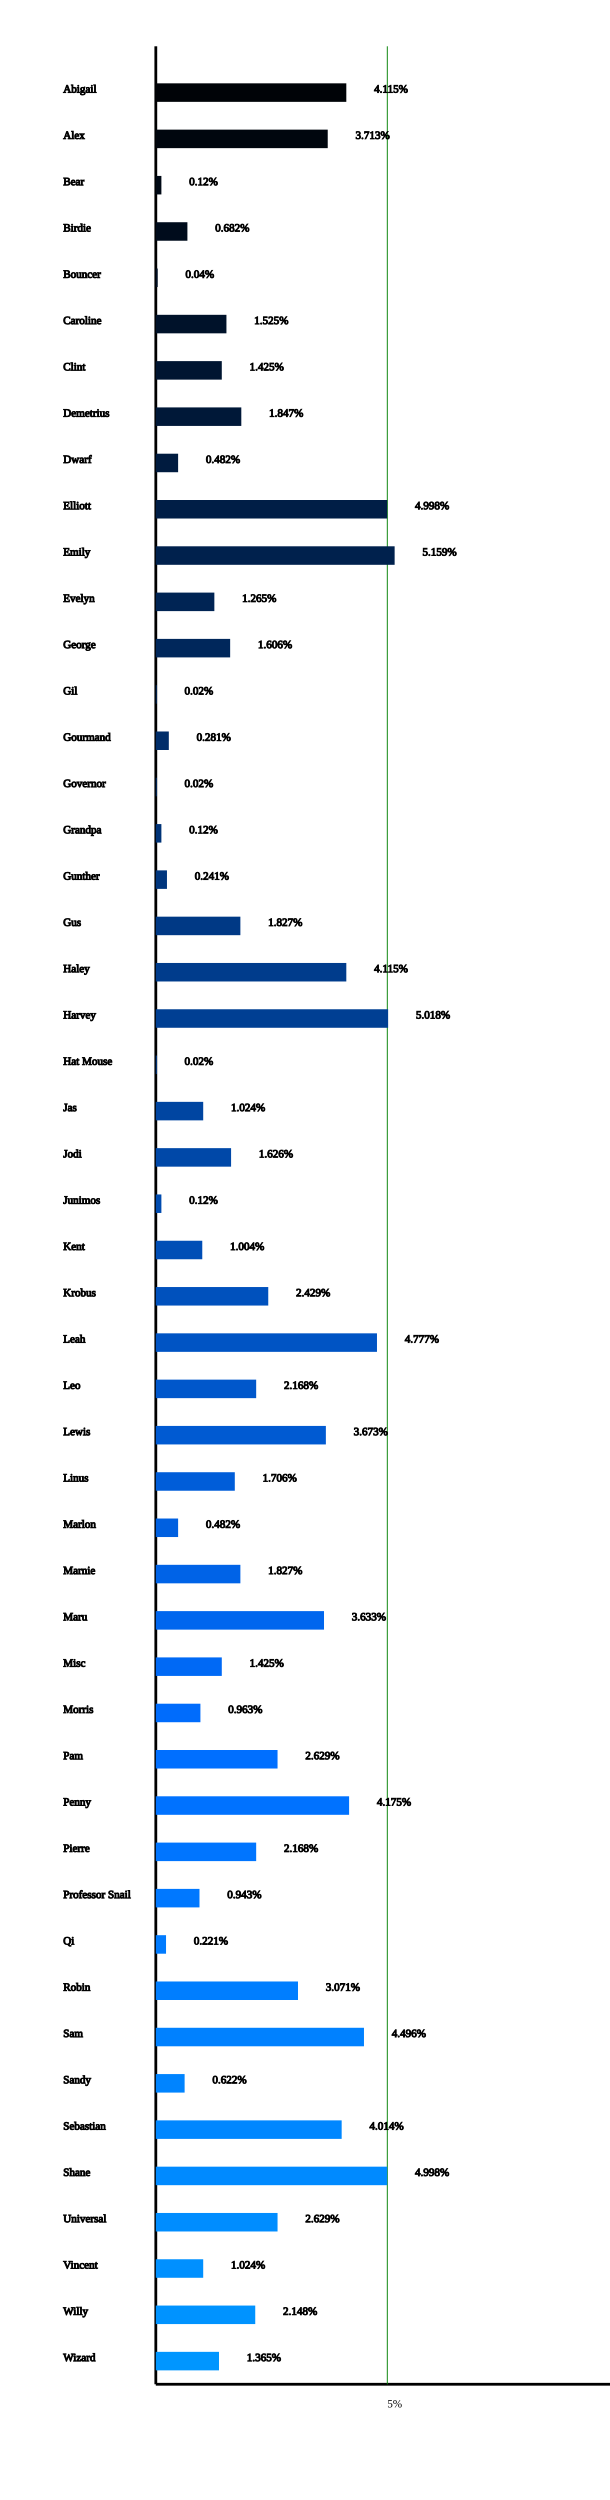
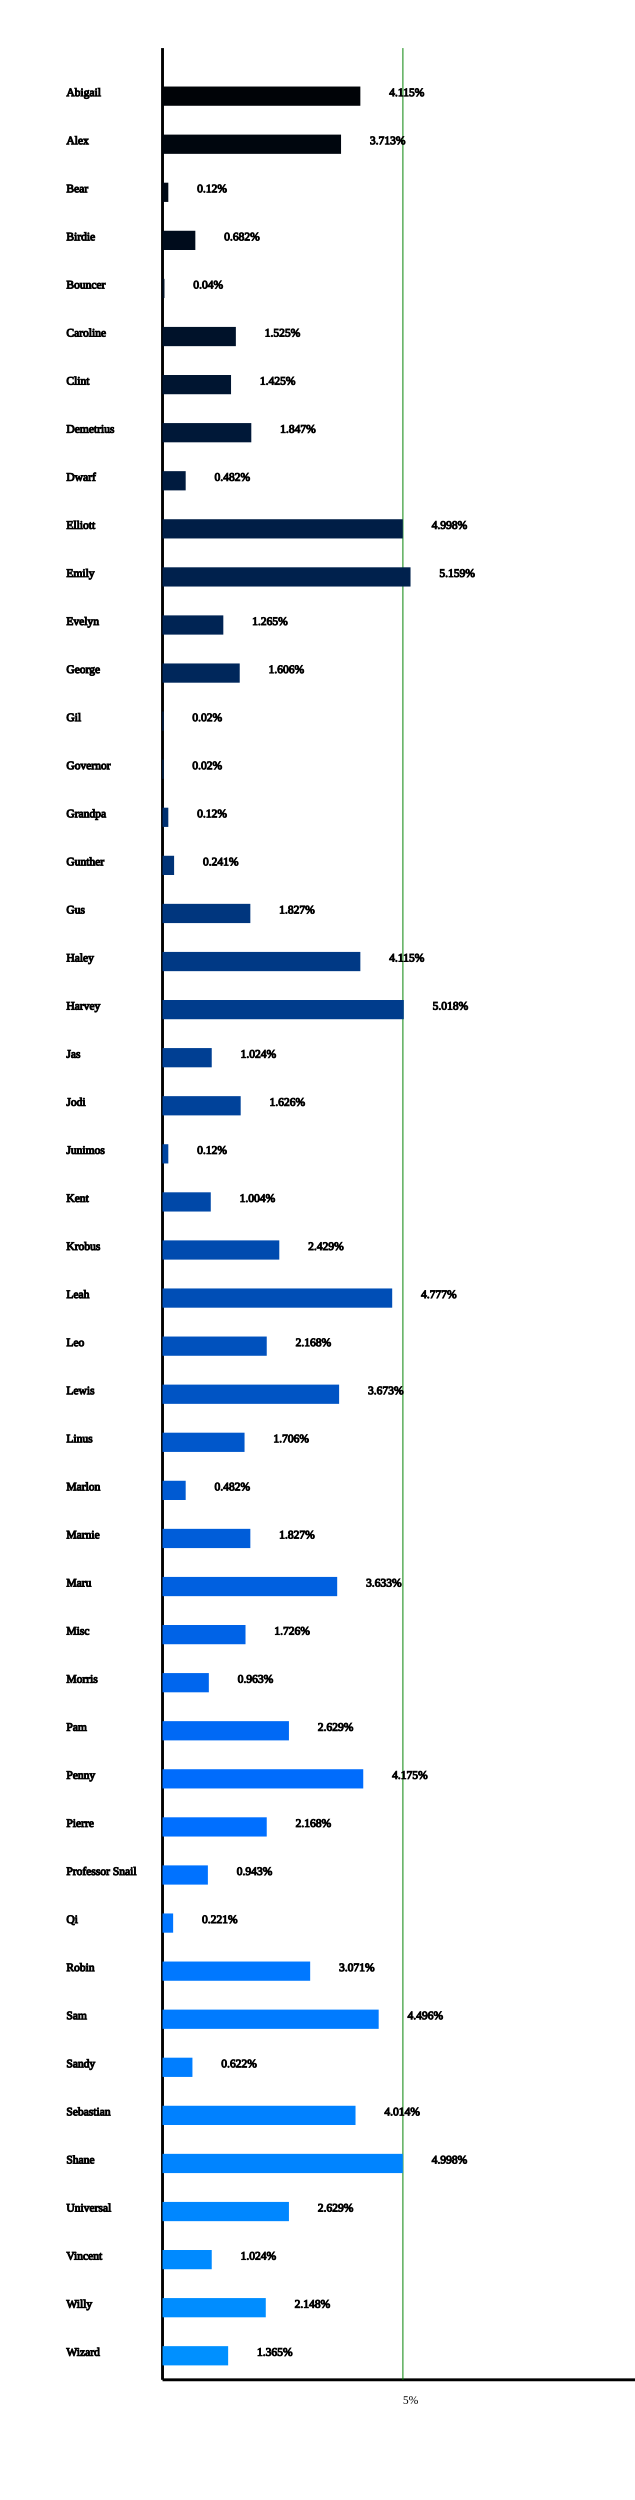
- <svg xmlns="http://www.w3.org/2000/svg" width="100%" height="2700" overflow-y="scroll">
+ <svg xmlns="http://www.w3.org/2000/svg" width="100%" height="2600" overflow-y="scroll">
  <g transform="translate(150, 50)">
-     <line x1="0" y1="2525" x2="500" y2="2525" stroke="black" stroke-width="3" />
-     <line x1="0" y1="2525" x2="0" y2="0" stroke="black" stroke-width="3" />
-     <line x1="250" y1="0" x2="250" y2="2525" stroke="green" stroke-width="1" />
-     <line x1="500" y1="0" x2="500" y2="2525" stroke="green" stroke-width="1" />
-     <text x="250" y="2550">5%</text>
-     <text x="500" y="2550">10%</text>
+     <line x1="0" y1="2425" x2="500" y2="2425" stroke="black" stroke-width="3" />
+     <line x1="0" y1="2425" x2="0" y2="0" stroke="black" stroke-width="3" />
+     <line x1="250" y1="0" x2="250" y2="2425" stroke="green" stroke-width="1" />
+     <line x1="500" y1="0" x2="500" y2="2425" stroke="green" stroke-width="1" />
+     <text x="250" y="2450">5%</text>
+     <text x="500" y="2450">10%</text>
  </g>
  <g transform="translate(150, 50)">
    <g id="Abigail">
      <line x1="0" y1="50" x2="205.741" y2="50" stroke="rgb(0, 3, 7)" stroke-width="20" />
      <text x="-100" y="50" stroke="black">Abigail</text>
      <text x="235.741" y="50" stroke="black">4.115%</text>
    </g>
    <g id="Alex">
      <line x1="0" y1="100" x2="185.668" y2="100" stroke="rgb(0, 6, 14)" stroke-width="20" />
      <text x="-100" y="100" stroke="black">Alex</text>
      <text x="215.668" y="100" stroke="black">3.713%</text>
    </g>
    <g id="Bear">
      <line x1="0" y1="150" x2="6.022" y2="150" stroke="rgb(0, 9, 21)" stroke-width="20" />
      <text x="-100" y="150" stroke="black">Bear</text>
      <text x="36.022" y="150" stroke="black">0.12%</text>
    </g>
    <g id="Birdie">
      <line x1="0" y1="200" x2="34.123" y2="200" stroke="rgb(0, 12, 28)" stroke-width="20" />
      <text x="-100" y="200" stroke="black">Birdie</text>
      <text x="64.123" y="200" stroke="black">0.682%</text>
    </g>
    <g id="Bouncer">
      <line x1="0" y1="250" x2="2.007" y2="250" stroke="rgb(0, 15, 35)" stroke-width="20" />
      <text x="-100" y="250" stroke="black">Bouncer</text>
      <text x="32.007" y="250" stroke="black">0.04%</text>
    </g>
    <g id="Caroline">
      <line x1="0" y1="300" x2="76.275" y2="300" stroke="rgb(0, 18, 42)" stroke-width="20" />
      <text x="-100" y="300" stroke="black">Caroline</text>
      <text x="106.275" y="300" stroke="black">1.525%</text>
    </g>
    <g id="Clint">
      <line x1="0" y1="350" x2="71.257" y2="350" stroke="rgb(0, 21, 49)" stroke-width="20" />
      <text x="-100" y="350" stroke="black">Clint</text>
      <text x="101.257" y="350" stroke="black">1.425%</text>
    </g>
    <g id="Demetrius">
      <line x1="0" y1="400" x2="92.332" y2="400" stroke="rgb(0, 24, 56)" stroke-width="20" />
      <text x="-100" y="400" stroke="black">Demetrius</text>
      <text x="122.332" y="400" stroke="black">1.847%</text>
    </g>
    <g id="Dwarf">
      <line x1="0" y1="450" x2="24.087" y2="450" stroke="rgb(0, 27, 63)" stroke-width="20" />
      <text x="-100" y="450" stroke="black">Dwarf</text>
      <text x="54.087" y="450" stroke="black">0.482%</text>
    </g>
    <g id="Elliott">
      <line x1="0" y1="500" x2="249.9" y2="500" stroke="rgb(0, 30, 70)" stroke-width="20" />
      <text x="-100" y="500" stroke="black">Elliott</text>
      <text x="279.9" y="500" stroke="black">4.998%</text>
    </g>
    <g id="Emily">
      <line x1="0" y1="550" x2="257.929" y2="550" stroke="rgb(0, 33, 77)" stroke-width="20" />
      <text x="-100" y="550" stroke="black">Emily</text>
      <text x="287.929" y="550" stroke="black">5.159%</text>
    </g>
    <g id="Evelyn">
      <line x1="0" y1="600" x2="63.228" y2="600" stroke="rgb(0, 36, 84)" stroke-width="20" />
      <text x="-100" y="600" stroke="black">Evelyn</text>
      <text x="93.228" y="600" stroke="black">1.265%</text>
    </g>
    <g id="George">
      <line x1="0" y1="650" x2="80.289" y2="650" stroke="rgb(0, 39, 91)" stroke-width="20" />
      <text x="-100" y="650" stroke="black">George</text>
      <text x="110.289" y="650" stroke="black">1.606%</text>
    </g>
    <g id="Gil">
      <line x1="0" y1="700" x2="1.004" y2="700" stroke="rgb(0, 42, 98)" stroke-width="20" />
      <text x="-100" y="700" stroke="black">Gil</text>
      <text x="31.004" y="700" stroke="black">0.02%</text>
    </g>
-     <g id="Gourmand">
-       <line x1="0" y1="750" x2="14.051" y2="750" stroke="rgb(0, 45, 105)" stroke-width="20" />
-       <text x="-100" y="750" stroke="black">Gourmand</text>
-       <text x="44.051" y="750" stroke="black">0.281%</text>
-     </g>
    <g id="Governor">
-       <line x1="0" y1="800" x2="1.004" y2="800" stroke="rgb(0, 48, 112)" stroke-width="20" />
-       <text x="-100" y="800" stroke="black">Governor</text>
-       <text x="31.004" y="800" stroke="black">0.02%</text>
+       <line x1="0" y1="750" x2="1.004" y2="750" stroke="rgb(0, 45, 105)" stroke-width="20" />
+       <text x="-100" y="750" stroke="black">Governor</text>
+       <text x="31.004" y="750" stroke="black">0.02%</text>
    </g>
    <g id="Grandpa">
-       <line x1="0" y1="850" x2="6.022" y2="850" stroke="rgb(0, 51, 119)" stroke-width="20" />
-       <text x="-100" y="850" stroke="black">Grandpa</text>
-       <text x="36.022" y="850" stroke="black">0.12%</text>
+       <line x1="0" y1="800" x2="6.022" y2="800" stroke="rgb(0, 48, 112)" stroke-width="20" />
+       <text x="-100" y="800" stroke="black">Grandpa</text>
+       <text x="36.022" y="800" stroke="black">0.12%</text>
    </g>
    <g id="Gunther">
-       <line x1="0" y1="900" x2="12.043" y2="900" stroke="rgb(0, 54, 126)" stroke-width="20" />
-       <text x="-100" y="900" stroke="black">Gunther</text>
-       <text x="42.043" y="900" stroke="black">0.241%</text>
+       <line x1="0" y1="850" x2="12.043" y2="850" stroke="rgb(0, 51, 119)" stroke-width="20" />
+       <text x="-100" y="850" stroke="black">Gunther</text>
+       <text x="42.043" y="850" stroke="black">0.241%</text>
    </g>
    <g id="Gus">
-       <line x1="0" y1="950" x2="91.329" y2="950" stroke="rgb(0, 57, 133)" stroke-width="20" />
-       <text x="-100" y="950" stroke="black">Gus</text>
-       <text x="121.329" y="950" stroke="black">1.827%</text>
+       <line x1="0" y1="900" x2="91.329" y2="900" stroke="rgb(0, 54, 126)" stroke-width="20" />
+       <text x="-100" y="900" stroke="black">Gus</text>
+       <text x="121.329" y="900" stroke="black">1.827%</text>
    </g>
    <g id="Haley">
-       <line x1="0" y1="1000" x2="205.741" y2="1000" stroke="rgb(0, 60, 140)" stroke-width="20" />
-       <text x="-100" y="1000" stroke="black">Haley</text>
-       <text x="235.741" y="1000" stroke="black">4.115%</text>
+       <line x1="0" y1="950" x2="205.741" y2="950" stroke="rgb(0, 57, 133)" stroke-width="20" />
+       <text x="-100" y="950" stroke="black">Haley</text>
+       <text x="235.741" y="950" stroke="black">4.115%</text>
    </g>
    <g id="Harvey">
-       <line x1="0" y1="1050" x2="250.903" y2="1050" stroke="rgb(0, 63, 147)" stroke-width="20" />
-       <text x="-100" y="1050" stroke="black">Harvey</text>
-       <text x="280.903" y="1050" stroke="black">5.018%</text>
-     </g>
-     <g id="Hat Mouse">
-       <line x1="0" y1="1100" x2="1.004" y2="1100" stroke="rgb(0, 66, 154)" stroke-width="20" />
-       <text x="-100" y="1100" stroke="black">Hat Mouse</text>
-       <text x="31.004" y="1100" stroke="black">0.02%</text>
+       <line x1="0" y1="1000" x2="250.903" y2="1000" stroke="rgb(0, 60, 140)" stroke-width="20" />
+       <text x="-100" y="1000" stroke="black">Harvey</text>
+       <text x="280.903" y="1000" stroke="black">5.018%</text>
    </g>
    <g id="Jas">
-       <line x1="0" y1="1150" x2="51.184" y2="1150" stroke="rgb(0, 69, 161)" stroke-width="20" />
-       <text x="-100" y="1150" stroke="black">Jas</text>
-       <text x="81.184" y="1150" stroke="black">1.024%</text>
+       <line x1="0" y1="1050" x2="51.184" y2="1050" stroke="rgb(0, 63, 147)" stroke-width="20" />
+       <text x="-100" y="1050" stroke="black">Jas</text>
+       <text x="81.184" y="1050" stroke="black">1.024%</text>
    </g>
    <g id="Jodi">
-       <line x1="0" y1="1200" x2="81.293" y2="1200" stroke="rgb(0, 72, 168)" stroke-width="20" />
-       <text x="-100" y="1200" stroke="black">Jodi</text>
-       <text x="111.293" y="1200" stroke="black">1.626%</text>
+       <line x1="0" y1="1100" x2="81.293" y2="1100" stroke="rgb(0, 66, 154)" stroke-width="20" />
+       <text x="-100" y="1100" stroke="black">Jodi</text>
+       <text x="111.293" y="1100" stroke="black">1.626%</text>
    </g>
    <g id="Junimos">
-       <line x1="0" y1="1250" x2="6.022" y2="1250" stroke="rgb(0, 75, 175)" stroke-width="20" />
-       <text x="-100" y="1250" stroke="black">Junimos</text>
-       <text x="36.022" y="1250" stroke="black">0.12%</text>
+       <line x1="0" y1="1150" x2="6.022" y2="1150" stroke="rgb(0, 69, 161)" stroke-width="20" />
+       <text x="-100" y="1150" stroke="black">Junimos</text>
+       <text x="36.022" y="1150" stroke="black">0.12%</text>
    </g>
    <g id="Kent">
-       <line x1="0" y1="1300" x2="50.181" y2="1300" stroke="rgb(0, 78, 182)" stroke-width="20" />
-       <text x="-100" y="1300" stroke="black">Kent</text>
-       <text x="80.181" y="1300" stroke="black">1.004%</text>
+       <line x1="0" y1="1200" x2="50.181" y2="1200" stroke="rgb(0, 72, 168)" stroke-width="20" />
+       <text x="-100" y="1200" stroke="black">Kent</text>
+       <text x="80.181" y="1200" stroke="black">1.004%</text>
    </g>
    <g id="Krobus">
-       <line x1="0" y1="1350" x2="121.437" y2="1350" stroke="rgb(0, 81, 189)" stroke-width="20" />
-       <text x="-100" y="1350" stroke="black">Krobus</text>
-       <text x="151.437" y="1350" stroke="black">2.429%</text>
+       <line x1="0" y1="1250" x2="121.437" y2="1250" stroke="rgb(0, 75, 175)" stroke-width="20" />
+       <text x="-100" y="1250" stroke="black">Krobus</text>
+       <text x="151.437" y="1250" stroke="black">2.429%</text>
    </g>
    <g id="Leah">
-       <line x1="0" y1="1400" x2="238.86" y2="1400" stroke="rgb(0, 84, 196)" stroke-width="20" />
-       <text x="-100" y="1400" stroke="black">Leah</text>
-       <text x="268.86" y="1400" stroke="black">4.777%</text>
+       <line x1="0" y1="1300" x2="238.86" y2="1300" stroke="rgb(0, 78, 182)" stroke-width="20" />
+       <text x="-100" y="1300" stroke="black">Leah</text>
+       <text x="268.86" y="1300" stroke="black">4.777%</text>
    </g>
    <g id="Leo">
-       <line x1="0" y1="1450" x2="108.39" y2="1450" stroke="rgb(0, 87, 203)" stroke-width="20" />
-       <text x="-100" y="1450" stroke="black">Leo</text>
-       <text x="138.39" y="1450" stroke="black">2.168%</text>
+       <line x1="0" y1="1350" x2="108.39" y2="1350" stroke="rgb(0, 81, 189)" stroke-width="20" />
+       <text x="-100" y="1350" stroke="black">Leo</text>
+       <text x="138.39" y="1350" stroke="black">2.168%</text>
    </g>
    <g id="Lewis">
-       <line x1="0" y1="1500" x2="183.661" y2="1500" stroke="rgb(0, 90, 210)" stroke-width="20" />
-       <text x="-100" y="1500" stroke="black">Lewis</text>
-       <text x="213.661" y="1500" stroke="black">3.673%</text>
+       <line x1="0" y1="1400" x2="183.661" y2="1400" stroke="rgb(0, 84, 196)" stroke-width="20" />
+       <text x="-100" y="1400" stroke="black">Lewis</text>
+       <text x="213.661" y="1400" stroke="black">3.673%</text>
    </g>
    <g id="Linus">
-       <line x1="0" y1="1550" x2="85.307" y2="1550" stroke="rgb(0, 93, 217)" stroke-width="20" />
-       <text x="-100" y="1550" stroke="black">Linus</text>
-       <text x="115.307" y="1550" stroke="black">1.706%</text>
+       <line x1="0" y1="1450" x2="85.307" y2="1450" stroke="rgb(0, 87, 203)" stroke-width="20" />
+       <text x="-100" y="1450" stroke="black">Linus</text>
+       <text x="115.307" y="1450" stroke="black">1.706%</text>
    </g>
    <g id="Marlon">
-       <line x1="0" y1="1600" x2="24.087" y2="1600" stroke="rgb(0, 96, 224)" stroke-width="20" />
-       <text x="-100" y="1600" stroke="black">Marlon</text>
-       <text x="54.087" y="1600" stroke="black">0.482%</text>
+       <line x1="0" y1="1500" x2="24.087" y2="1500" stroke="rgb(0, 90, 210)" stroke-width="20" />
+       <text x="-100" y="1500" stroke="black">Marlon</text>
+       <text x="54.087" y="1500" stroke="black">0.482%</text>
    </g>
    <g id="Marnie">
-       <line x1="0" y1="1650" x2="91.329" y2="1650" stroke="rgb(0, 99, 231)" stroke-width="20" />
-       <text x="-100" y="1650" stroke="black">Marnie</text>
-       <text x="121.329" y="1650" stroke="black">1.827%</text>
+       <line x1="0" y1="1550" x2="91.329" y2="1550" stroke="rgb(0, 93, 217)" stroke-width="20" />
+       <text x="-100" y="1550" stroke="black">Marnie</text>
+       <text x="121.329" y="1550" stroke="black">1.827%</text>
    </g>
    <g id="Maru">
-       <line x1="0" y1="1700" x2="181.654" y2="1700" stroke="rgb(0, 102, 238)" stroke-width="20" />
-       <text x="-100" y="1700" stroke="black">Maru</text>
-       <text x="211.654" y="1700" stroke="black">3.633%</text>
+       <line x1="0" y1="1600" x2="181.654" y2="1600" stroke="rgb(0, 96, 224)" stroke-width="20" />
+       <text x="-100" y="1600" stroke="black">Maru</text>
+       <text x="211.654" y="1600" stroke="black">3.633%</text>
    </g>
    <g id="Misc">
-       <line x1="0" y1="1750" x2="71.257" y2="1750" stroke="rgb(0, 105, 245)" stroke-width="20" />
-       <text x="-100" y="1750" stroke="black">Misc</text>
-       <text x="101.257" y="1750" stroke="black">1.425%</text>
+       <line x1="0" y1="1650" x2="86.311" y2="1650" stroke="rgb(0, 99, 231)" stroke-width="20" />
+       <text x="-100" y="1650" stroke="black">Misc</text>
+       <text x="116.311" y="1650" stroke="black">1.726%</text>
    </g>
    <g id="Morris">
-       <line x1="0" y1="1800" x2="48.173" y2="1800" stroke="rgb(0, 108, 252)" stroke-width="20" />
-       <text x="-100" y="1800" stroke="black">Morris</text>
-       <text x="78.173" y="1800" stroke="black">0.963%</text>
+       <line x1="0" y1="1700" x2="48.173" y2="1700" stroke="rgb(0, 102, 238)" stroke-width="20" />
+       <text x="-100" y="1700" stroke="black">Morris</text>
+       <text x="78.173" y="1700" stroke="black">0.963%</text>
    </g>
    <g id="Pam">
-       <line x1="0" y1="1850" x2="131.473" y2="1850" stroke="rgb(0, 111, 259)" stroke-width="20" />
-       <text x="-100" y="1850" stroke="black">Pam</text>
-       <text x="161.473" y="1850" stroke="black">2.629%</text>
+       <line x1="0" y1="1750" x2="131.473" y2="1750" stroke="rgb(0, 105, 245)" stroke-width="20" />
+       <text x="-100" y="1750" stroke="black">Pam</text>
+       <text x="161.473" y="1750" stroke="black">2.629%</text>
    </g>
    <g id="Penny">
-       <line x1="0" y1="1900" x2="208.752" y2="1900" stroke="rgb(0, 114, 266)" stroke-width="20" />
-       <text x="-100" y="1900" stroke="black">Penny</text>
-       <text x="238.752" y="1900" stroke="black">4.175%</text>
+       <line x1="0" y1="1800" x2="208.752" y2="1800" stroke="rgb(0, 108, 252)" stroke-width="20" />
+       <text x="-100" y="1800" stroke="black">Penny</text>
+       <text x="238.752" y="1800" stroke="black">4.175%</text>
    </g>
    <g id="Pierre">
-       <line x1="0" y1="1950" x2="108.39" y2="1950" stroke="rgb(0, 117, 273)" stroke-width="20" />
-       <text x="-100" y="1950" stroke="black">Pierre</text>
-       <text x="138.39" y="1950" stroke="black">2.168%</text>
+       <line x1="0" y1="1850" x2="108.39" y2="1850" stroke="rgb(0, 111, 259)" stroke-width="20" />
+       <text x="-100" y="1850" stroke="black">Pierre</text>
+       <text x="138.39" y="1850" stroke="black">2.168%</text>
    </g>
    <g id="Professor Snail">
-       <line x1="0" y1="2000" x2="47.17" y2="2000" stroke="rgb(0, 120, 280)" stroke-width="20" />
-       <text x="-100" y="2000" stroke="black">Professor Snail</text>
-       <text x="77.17" y="2000" stroke="black">0.943%</text>
+       <line x1="0" y1="1900" x2="47.17" y2="1900" stroke="rgb(0, 114, 266)" stroke-width="20" />
+       <text x="-100" y="1900" stroke="black">Professor Snail</text>
+       <text x="77.17" y="1900" stroke="black">0.943%</text>
    </g>
    <g id="Qi">
-       <line x1="0" y1="2050" x2="11.04" y2="2050" stroke="rgb(0, 123, 287)" stroke-width="20" />
-       <text x="-100" y="2050" stroke="black">Qi</text>
-       <text x="41.04" y="2050" stroke="black">0.221%</text>
+       <line x1="0" y1="1950" x2="11.04" y2="1950" stroke="rgb(0, 117, 273)" stroke-width="20" />
+       <text x="-100" y="1950" stroke="black">Qi</text>
+       <text x="41.04" y="1950" stroke="black">0.221%</text>
    </g>
    <g id="Robin">
-       <line x1="0" y1="2100" x2="153.553" y2="2100" stroke="rgb(0, 126, 294)" stroke-width="20" />
-       <text x="-100" y="2100" stroke="black">Robin</text>
-       <text x="183.553" y="2100" stroke="black">3.071%</text>
+       <line x1="0" y1="2000" x2="153.553" y2="2000" stroke="rgb(0, 120, 280)" stroke-width="20" />
+       <text x="-100" y="2000" stroke="black">Robin</text>
+       <text x="183.553" y="2000" stroke="black">3.071%</text>
    </g>
    <g id="Sam">
-       <line x1="0" y1="2150" x2="224.809" y2="2150" stroke="rgb(0, 129, 301)" stroke-width="20" />
-       <text x="-100" y="2150" stroke="black">Sam</text>
-       <text x="254.809" y="2150" stroke="black">4.496%</text>
+       <line x1="0" y1="2050" x2="224.809" y2="2050" stroke="rgb(0, 123, 287)" stroke-width="20" />
+       <text x="-100" y="2050" stroke="black">Sam</text>
+       <text x="254.809" y="2050" stroke="black">4.496%</text>
    </g>
    <g id="Sandy">
-       <line x1="0" y1="2200" x2="31.112" y2="2200" stroke="rgb(0, 132, 308)" stroke-width="20" />
-       <text x="-100" y="2200" stroke="black">Sandy</text>
-       <text x="61.112" y="2200" stroke="black">0.622%</text>
+       <line x1="0" y1="2100" x2="31.112" y2="2100" stroke="rgb(0, 126, 294)" stroke-width="20" />
+       <text x="-100" y="2100" stroke="black">Sandy</text>
+       <text x="61.112" y="2100" stroke="black">0.622%</text>
    </g>
    <g id="Sebastian">
-       <line x1="0" y1="2250" x2="200.723" y2="2250" stroke="rgb(0, 135, 315)" stroke-width="20" />
-       <text x="-100" y="2250" stroke="black">Sebastian</text>
-       <text x="230.723" y="2250" stroke="black">4.014%</text>
+       <line x1="0" y1="2150" x2="200.723" y2="2150" stroke="rgb(0, 129, 301)" stroke-width="20" />
+       <text x="-100" y="2150" stroke="black">Sebastian</text>
+       <text x="230.723" y="2150" stroke="black">4.014%</text>
    </g>
    <g id="Shane">
-       <line x1="0" y1="2300" x2="249.9" y2="2300" stroke="rgb(0, 138, 322)" stroke-width="20" />
-       <text x="-100" y="2300" stroke="black">Shane</text>
-       <text x="279.9" y="2300" stroke="black">4.998%</text>
+       <line x1="0" y1="2200" x2="249.9" y2="2200" stroke="rgb(0, 132, 308)" stroke-width="20" />
+       <text x="-100" y="2200" stroke="black">Shane</text>
+       <text x="279.9" y="2200" stroke="black">4.998%</text>
    </g>
    <g id="Universal">
-       <line x1="0" y1="2350" x2="131.473" y2="2350" stroke="rgb(0, 141, 329)" stroke-width="20" />
-       <text x="-100" y="2350" stroke="black">Universal</text>
-       <text x="161.473" y="2350" stroke="black">2.629%</text>
+       <line x1="0" y1="2250" x2="131.473" y2="2250" stroke="rgb(0, 135, 315)" stroke-width="20" />
+       <text x="-100" y="2250" stroke="black">Universal</text>
+       <text x="161.473" y="2250" stroke="black">2.629%</text>
    </g>
    <g id="Vincent">
-       <line x1="0" y1="2400" x2="51.184" y2="2400" stroke="rgb(0, 144, 336)" stroke-width="20" />
-       <text x="-100" y="2400" stroke="black">Vincent</text>
-       <text x="81.184" y="2400" stroke="black">1.024%</text>
+       <line x1="0" y1="2300" x2="51.184" y2="2300" stroke="rgb(0, 138, 322)" stroke-width="20" />
+       <text x="-100" y="2300" stroke="black">Vincent</text>
+       <text x="81.184" y="2300" stroke="black">1.024%</text>
    </g>
    <g id="Willy">
-       <line x1="0" y1="2450" x2="107.387" y2="2450" stroke="rgb(0, 147, 343)" stroke-width="20" />
-       <text x="-100" y="2450" stroke="black">Willy</text>
-       <text x="137.387" y="2450" stroke="black">2.148%</text>
+       <line x1="0" y1="2350" x2="107.387" y2="2350" stroke="rgb(0, 141, 329)" stroke-width="20" />
+       <text x="-100" y="2350" stroke="black">Willy</text>
+       <text x="137.387" y="2350" stroke="black">2.148%</text>
    </g>
    <g id="Wizard">
-       <line x1="0" y1="2500" x2="68.246" y2="2500" stroke="rgb(0, 150, 350)" stroke-width="20" />
-       <text x="-100" y="2500" stroke="black">Wizard</text>
-       <text x="98.246" y="2500" stroke="black">1.365%</text>
+       <line x1="0" y1="2400" x2="68.246" y2="2400" stroke="rgb(0, 144, 336)" stroke-width="20" />
+       <text x="-100" y="2400" stroke="black">Wizard</text>
+       <text x="98.246" y="2400" stroke="black">1.365%</text>
    </g>
  </g>
</svg>
